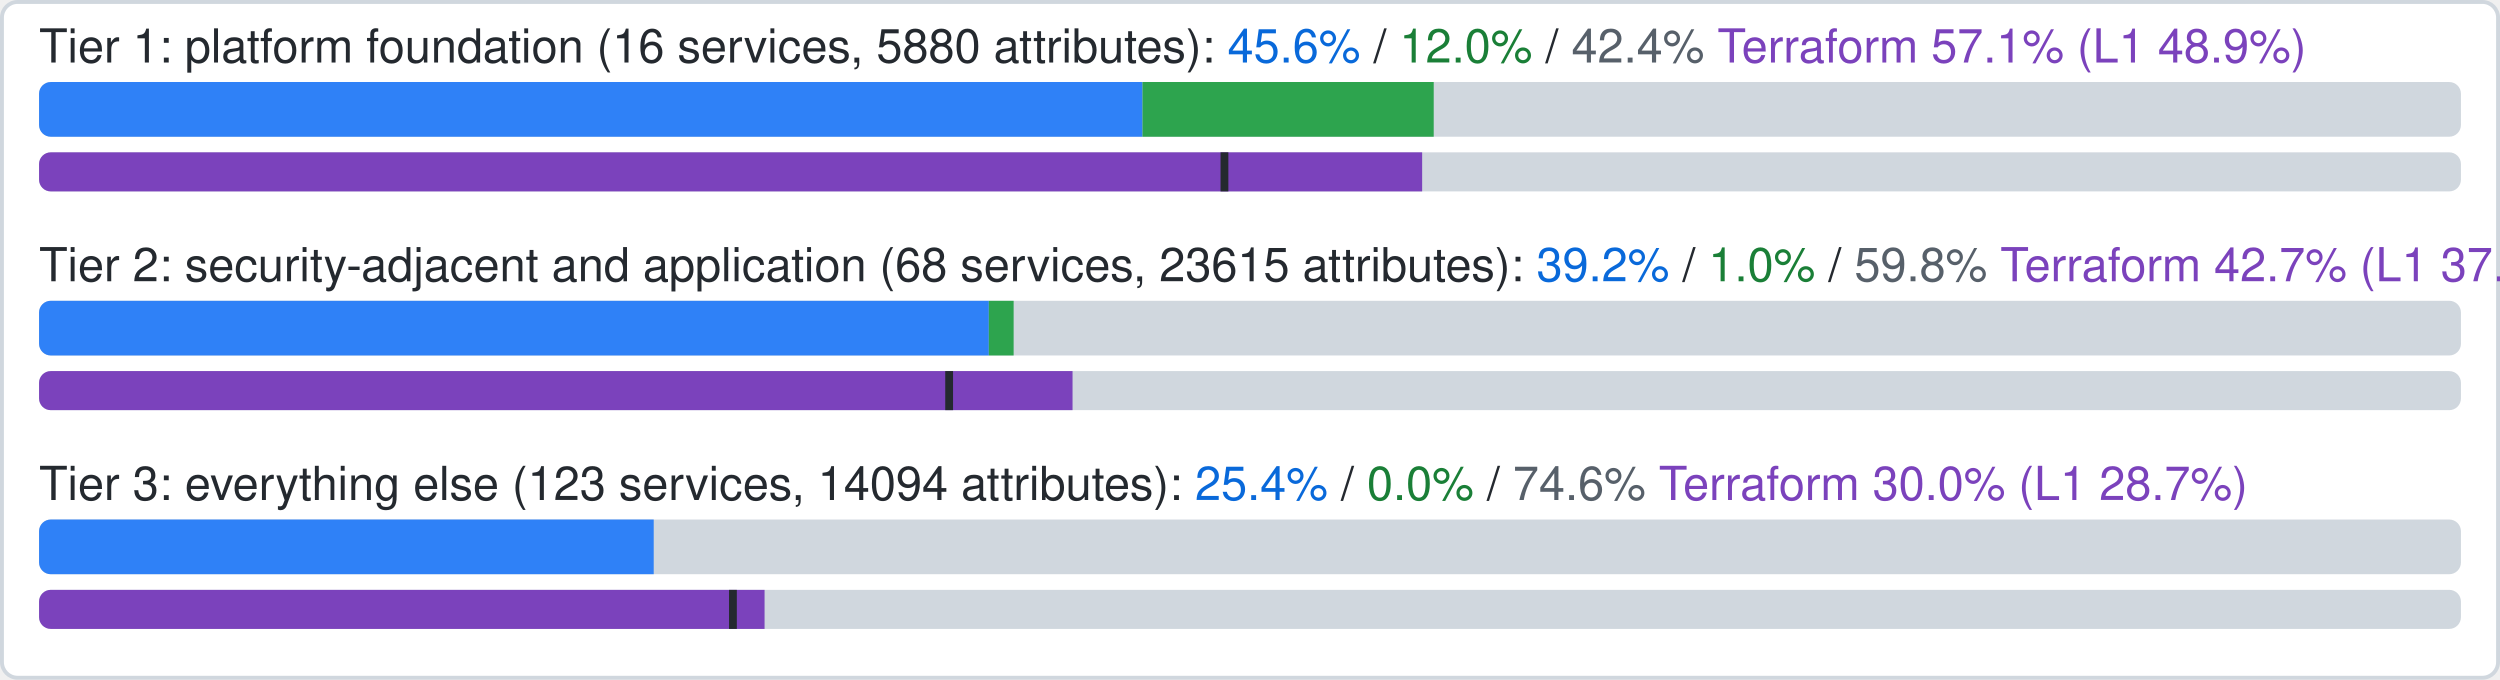
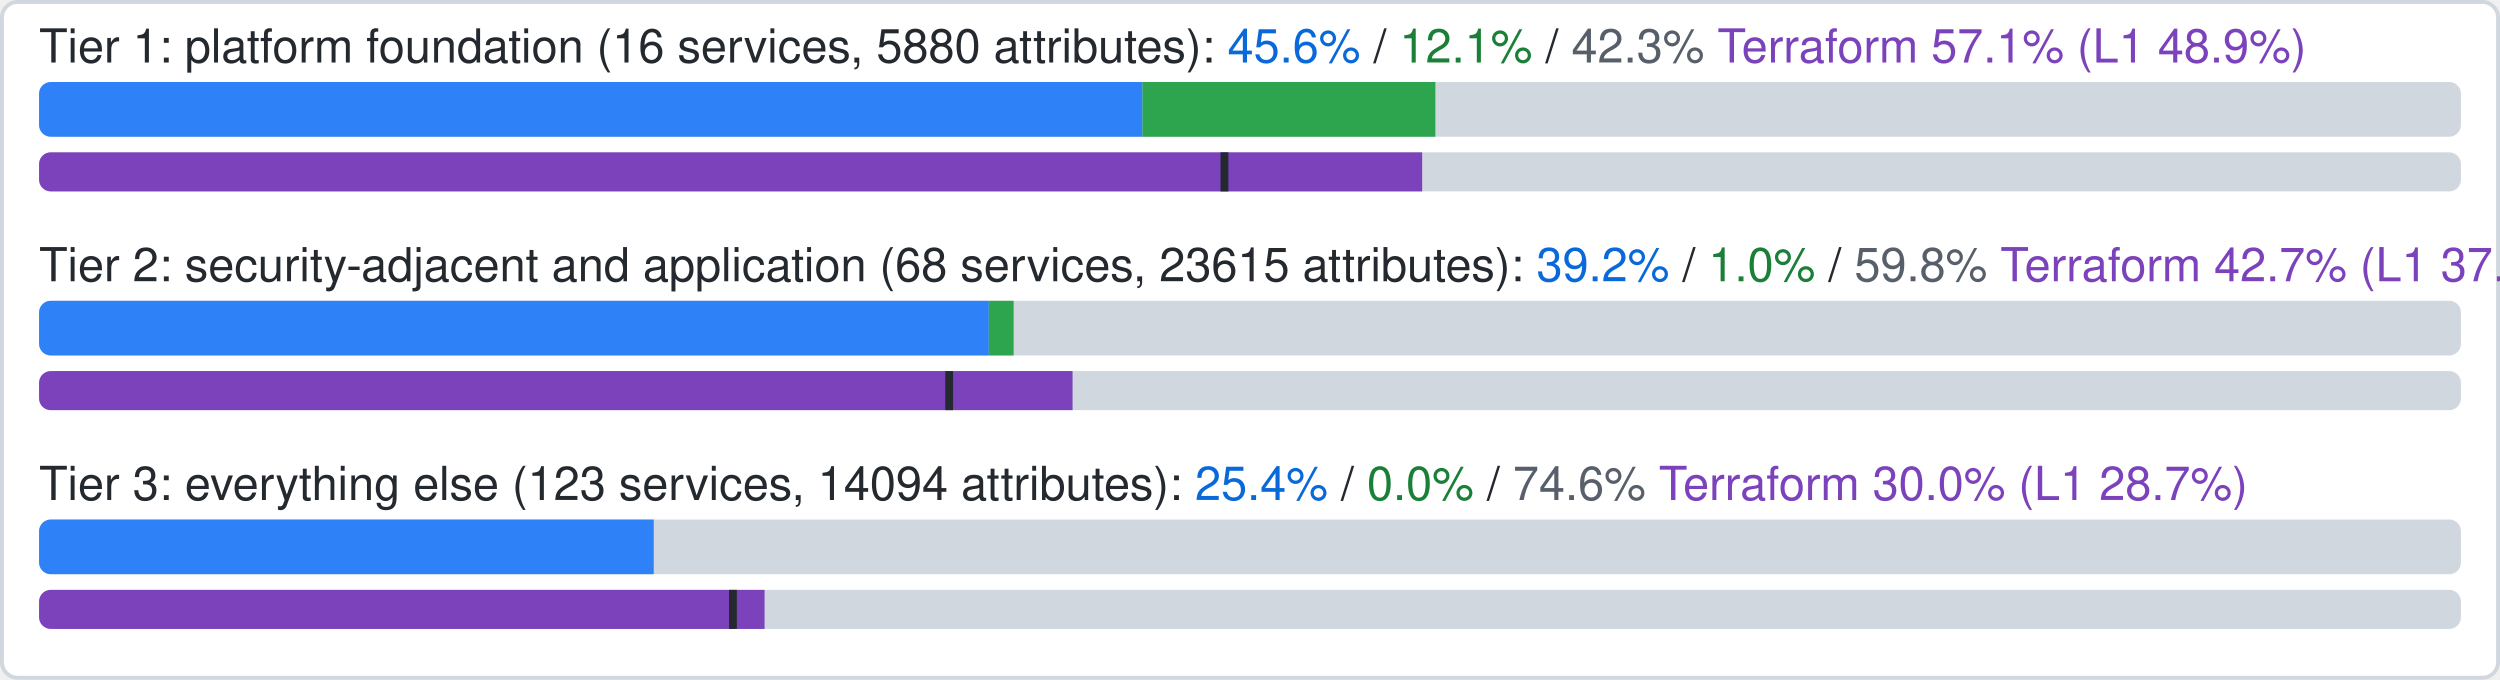
- <svg xmlns="http://www.w3.org/2000/svg" width="640" height="174" viewBox="0 0 640 174" role="img" aria-label="Coverage by tier: Tier 1: platform foundation official 45.6%, ours beyond official 12.0%, uncovered 42.4%, Terraform google-beta 57.1% (L1 48.9%), an estimate; Tier 2: security-adjacent and application official 39.2%, ours beyond official 1.0%, uncovered 59.8%, Terraform google-beta 42.7% (L1 37.6%), an estimate; Tier 3: everything else official 25.4%, ours beyond official 0.0%, uncovered 74.6%, Terraform google-beta 30.0% (L1 28.7%), an estimate;">
+ <svg xmlns="http://www.w3.org/2000/svg" width="640" height="174" viewBox="0 0 640 174" role="img" aria-label="Coverage by tier: Tier 1: platform foundation official 45.6%, ours beyond official 12.1%, uncovered 42.3%, Terraform google-beta 57.1% (L1 48.9%), an estimate; Tier 2: security-adjacent and application official 39.2%, ours beyond official 1.0%, uncovered 59.8%, Terraform google-beta 42.7% (L1 37.6%), an estimate; Tier 3: everything else official 25.4%, ours beyond official 0.0%, uncovered 74.6%, Terraform google-beta 30.0% (L1 28.7%), an estimate;">
  <rect x="0.5" y="0.5" width="639" height="173" rx="4" fill="#ffffff" stroke="#d0d7de" />
  <clipPath id="c0">
    <rect x="10" y="21" width="620" height="14" rx="3" />
  </clipPath>
-   <text x="10" y="16" font-family="-apple-system,BlinkMacSystemFont,Segoe UI,Helvetica,Arial,sans-serif" font-size="12" fill="#24292f">Tier 1: platform foundation (16 services, 5880 attributes): <tspan fill="#0969da">45.6%</tspan> / <tspan fill="#1a7f37">12.0%</tspan> / <tspan fill="#57606a">42.4%</tspan>
+   <text x="10" y="16" font-family="-apple-system,BlinkMacSystemFont,Segoe UI,Helvetica,Arial,sans-serif" font-size="12" fill="#24292f">Tier 1: platform foundation (16 services, 5880 attributes): <tspan fill="#0969da">45.6%</tspan> / <tspan fill="#1a7f37">12.1%</tspan> / <tspan fill="#57606a">42.3%</tspan>
    <tspan fill="#7b42bc">Terraform 57.1% (L1 48.9%)</tspan>
  </text>
  <clipPath id="t0">
    <rect x="10" y="39" width="620" height="10" rx="3" />
  </clipPath>
  <g clip-path="url(#t0)">
    <rect x="10" y="39" width="620" height="10" fill="#d0d7de" />
    <rect x="10" y="39" width="354.07" height="10" fill="#7b42bc" />
    <rect x="312.46" y="39" width="2" height="10" fill="#24292f" />
  </g>
  <g clip-path="url(#c0)">
    <rect x="10" y="21" width="620" height="14" fill="#d0d7de" />
    <rect x="10" y="21" width="282.48" height="14" fill="#2f81f7" />
-     <rect x="292.48" y="21" width="74.55" height="14" fill="#2da44e" />
+     <rect x="292.48" y="21" width="74.97" height="14" fill="#2da44e" />
  </g>
  <clipPath id="c1">
    <rect x="10" y="77" width="620" height="14" rx="3" />
  </clipPath>
  <text x="10" y="72" font-family="-apple-system,BlinkMacSystemFont,Segoe UI,Helvetica,Arial,sans-serif" font-size="12" fill="#24292f">Tier 2: security-adjacent and application (68 services, 23615 attributes): <tspan fill="#0969da">39.2%</tspan> / <tspan fill="#1a7f37">1.0%</tspan> / <tspan fill="#57606a">59.8%</tspan>
    <tspan fill="#7b42bc">Terraform 42.7% (L1 37.6%)</tspan>
  </text>
  <clipPath id="t1">
    <rect x="10" y="95" width="620" height="10" rx="3" />
  </clipPath>
  <g clip-path="url(#t1)">
    <rect x="10" y="95" width="620" height="10" fill="#d0d7de" />
    <rect x="10" y="95" width="264.57" height="10" fill="#7b42bc" />
    <rect x="241.98" y="95" width="2" height="10" fill="#24292f" />
  </g>
  <g clip-path="url(#c1)">
    <rect x="10" y="77" width="620" height="14" fill="#d0d7de" />
    <rect x="10" y="77" width="243.14" height="14" fill="#2f81f7" />
    <rect x="253.14" y="77" width="6.35" height="14" fill="#2da44e" />
  </g>
  <clipPath id="c2">
    <rect x="10" y="133" width="620" height="14" rx="3" />
  </clipPath>
  <text x="10" y="128" font-family="-apple-system,BlinkMacSystemFont,Segoe UI,Helvetica,Arial,sans-serif" font-size="12" fill="#24292f">Tier 3: everything else (123 services, 14094 attributes): <tspan fill="#0969da">25.4%</tspan> / <tspan fill="#1a7f37">0.0%</tspan> / <tspan fill="#57606a">74.6%</tspan>
    <tspan fill="#7b42bc">Terraform 30.0% (L1 28.7%)</tspan>
  </text>
  <clipPath id="t2">
    <rect x="10" y="151" width="620" height="10" rx="3" />
  </clipPath>
  <g clip-path="url(#t2)">
    <rect x="10" y="151" width="620" height="10" fill="#d0d7de" />
    <rect x="10" y="151" width="185.73" height="10" fill="#7b42bc" />
    <rect x="186.63" y="151" width="2" height="10" fill="#24292f" />
  </g>
  <g clip-path="url(#c2)">
    <rect x="10" y="133" width="620" height="14" fill="#d0d7de" />
    <rect x="10" y="133" width="157.35" height="14" fill="#2f81f7" />
  </g>
</svg>
